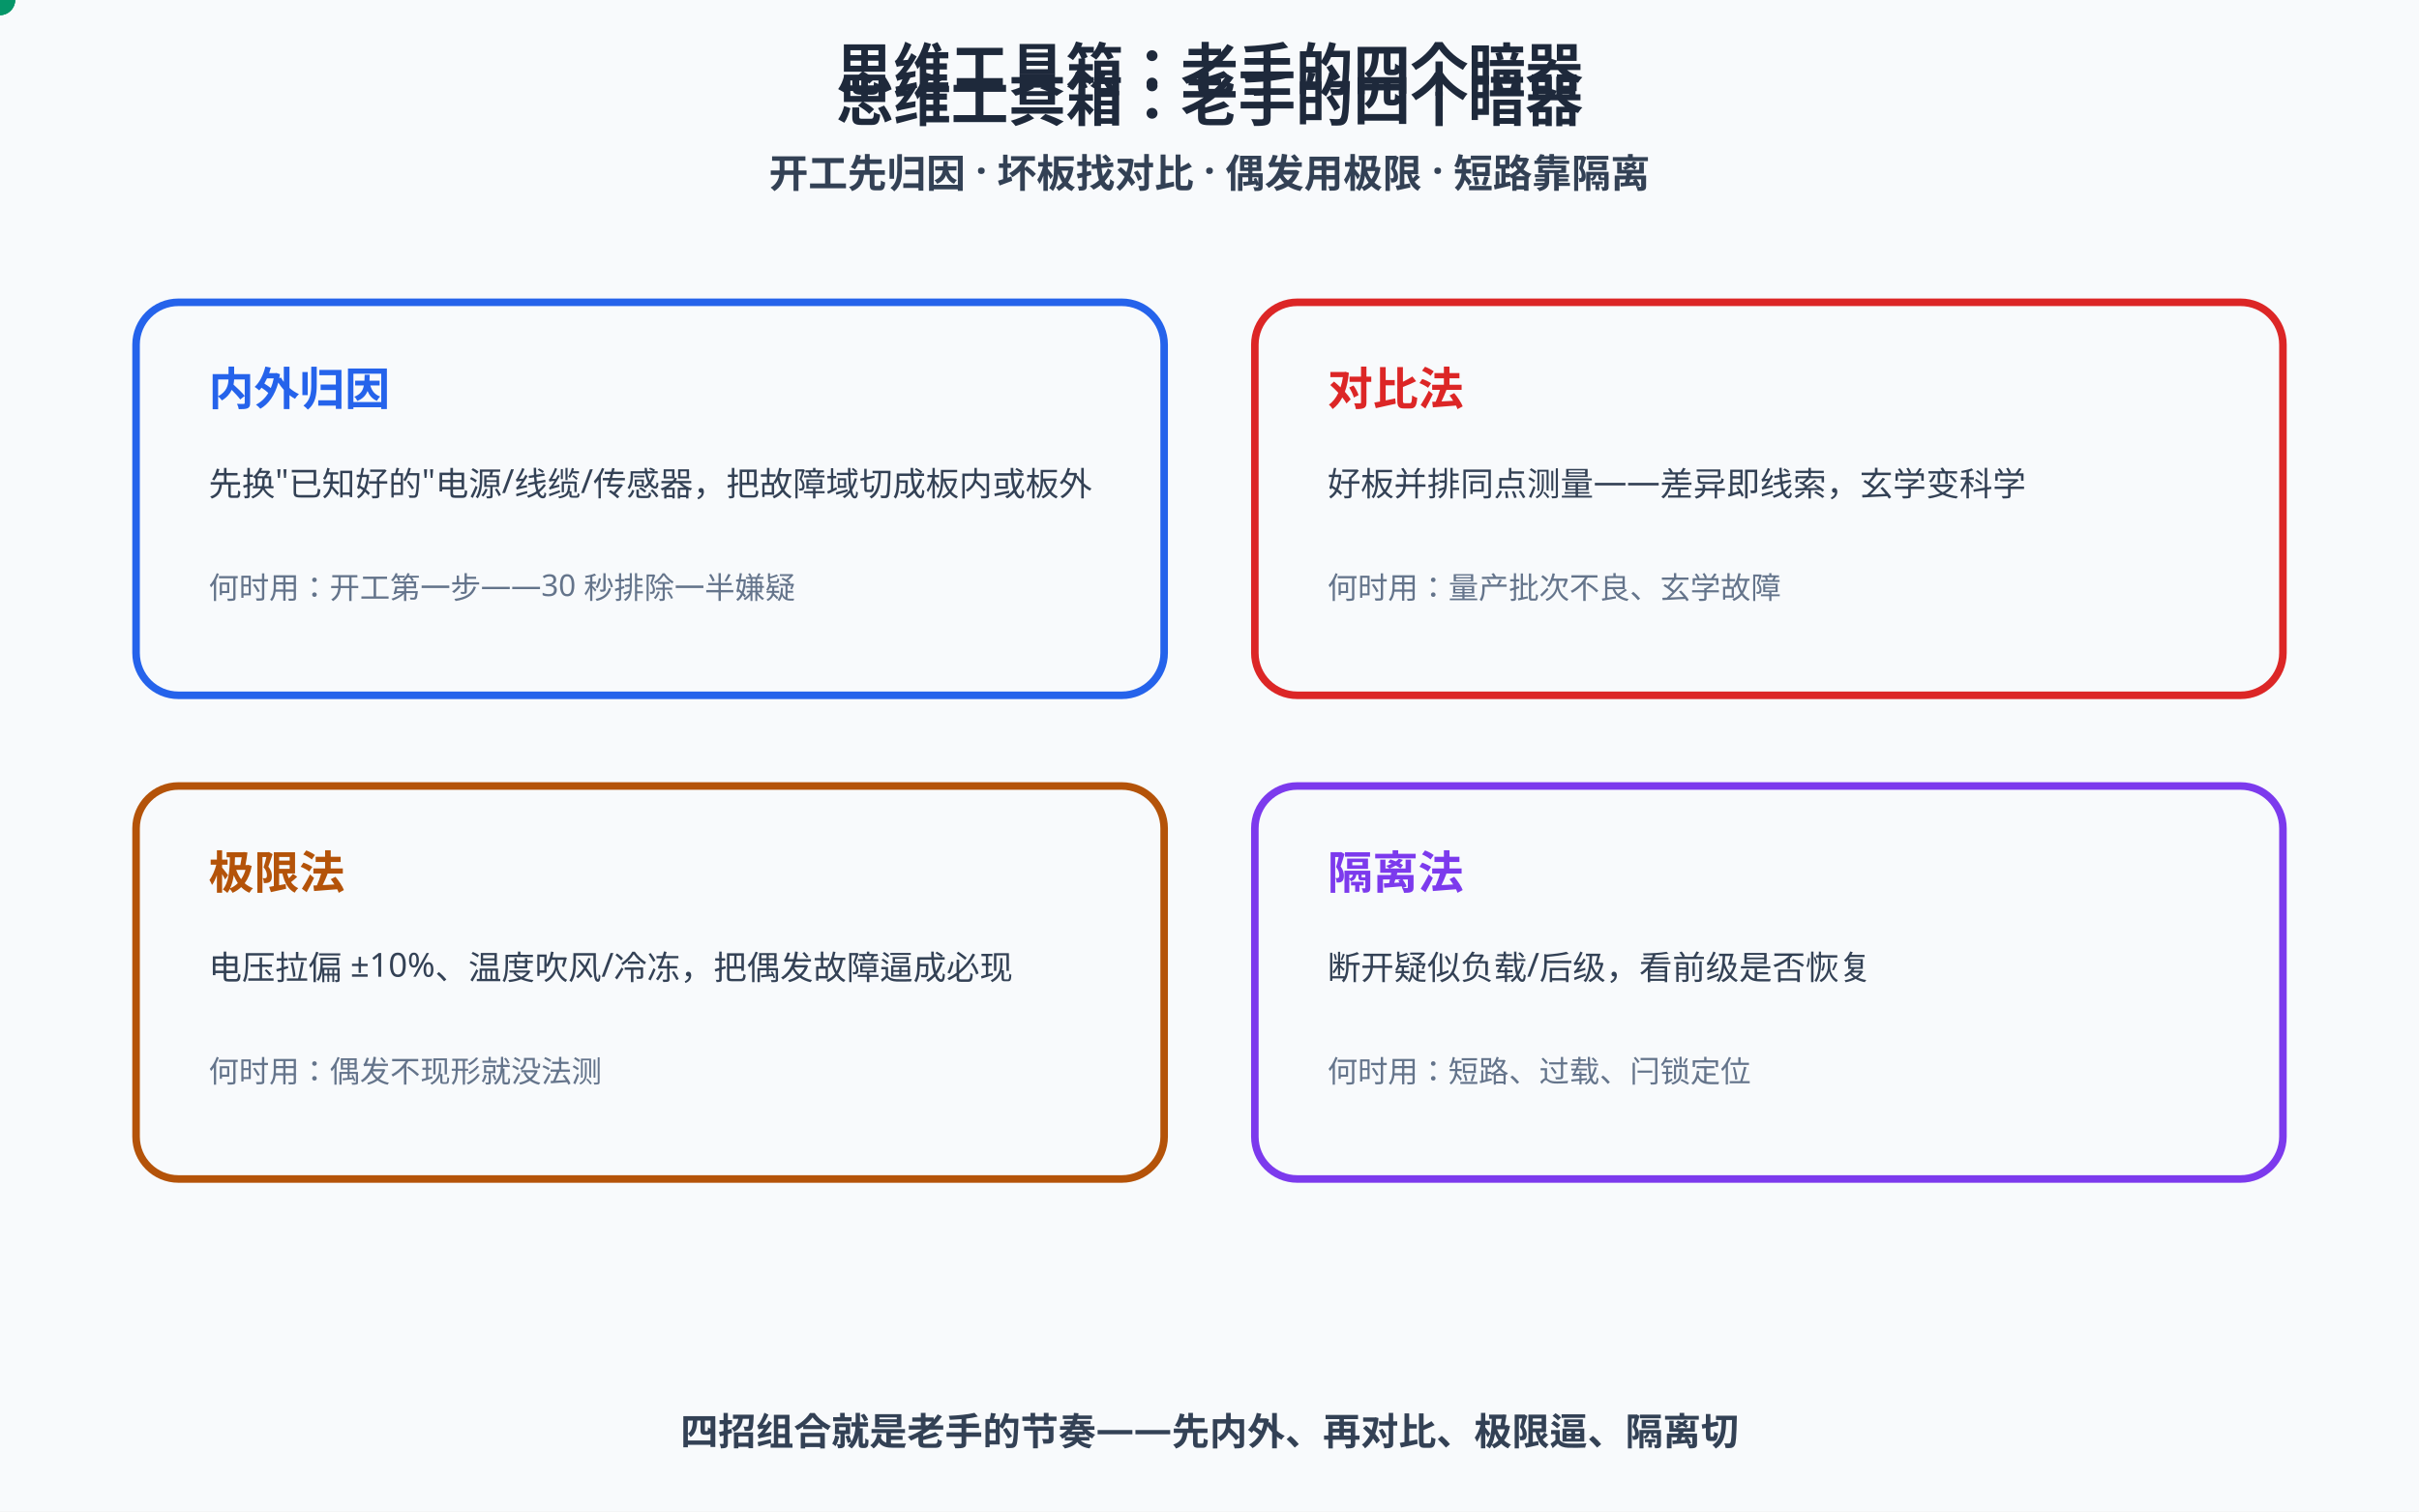
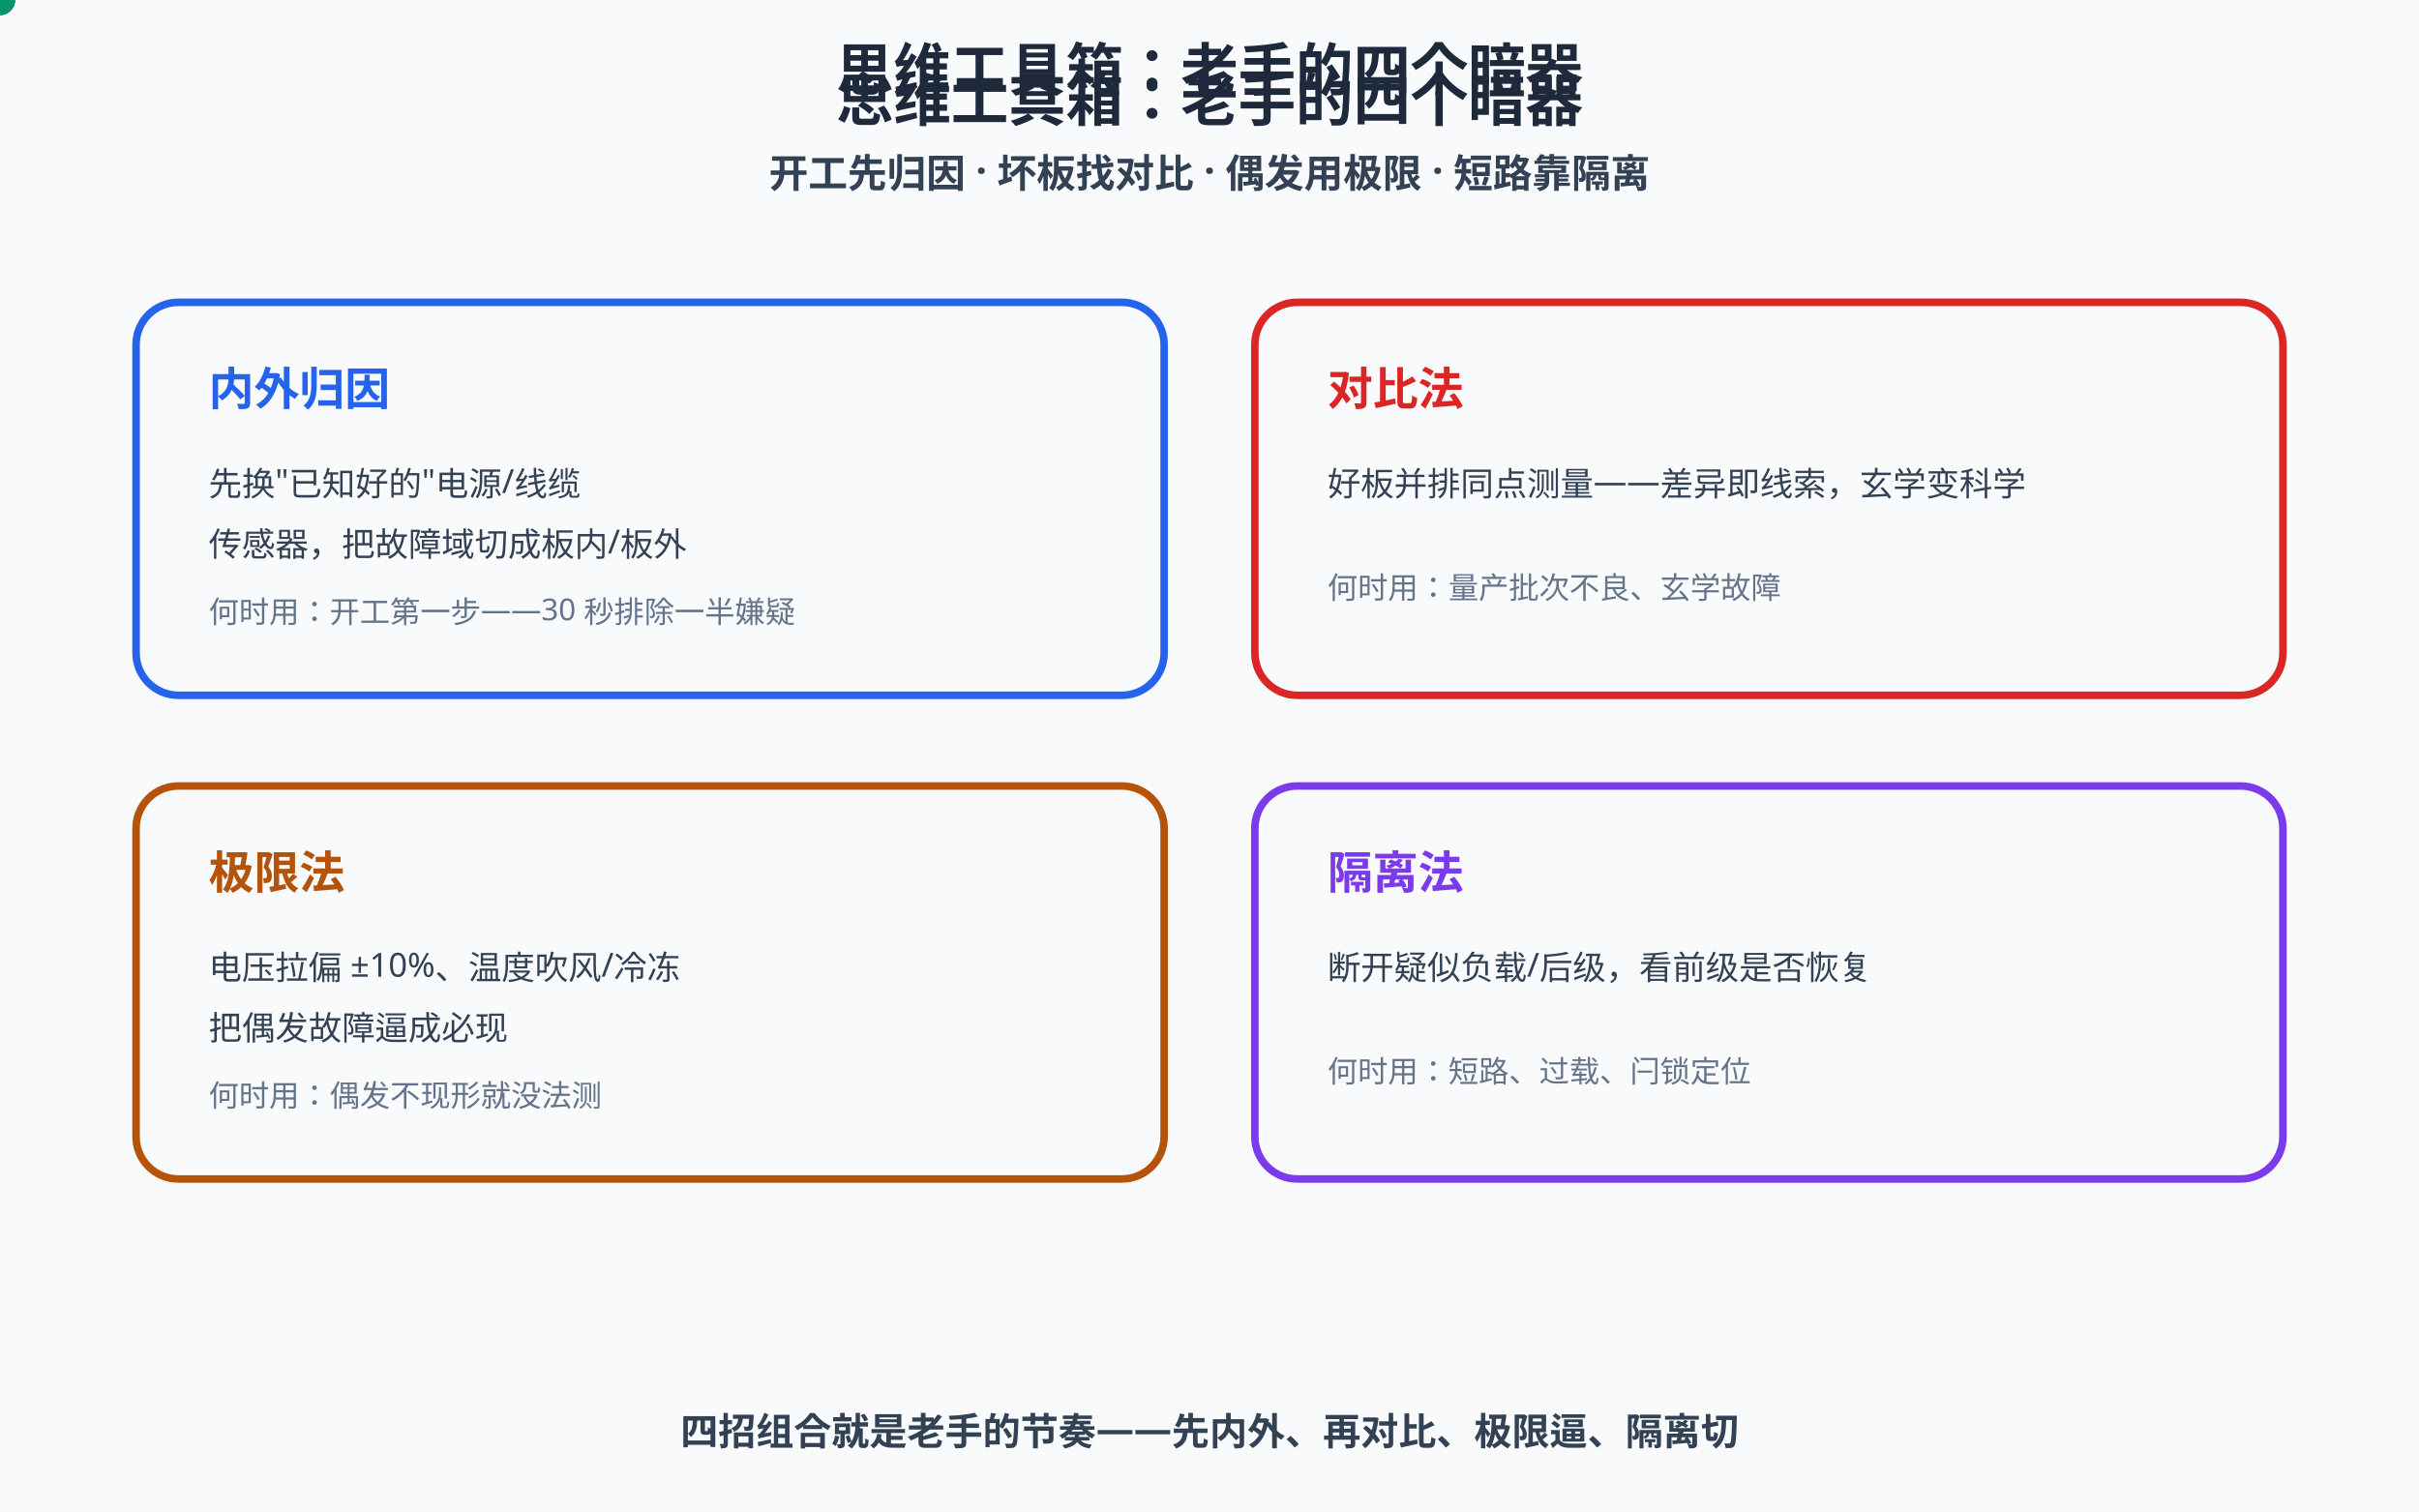
<svg xmlns="http://www.w3.org/2000/svg" width="800" height="500" viewBox="0 0 800 500">
  <rect width="800" height="500" fill="#f8fafc" />
  <style>
text{font-family:"Segoe UI","Microsoft YaHei",sans-serif;}
@media (prefers-color-scheme: dark){
rect[fill="#f8fafc"]{fill:#0f172a}
[fill="#1e293b"]{fill:#f1f5f9}[stroke="#1e293b"]{stroke:#f1f5f9}
[fill="#334155"]{fill:#e2e8f0}[stroke="#334155"]{stroke:#e2e8f0}
[fill="#475569"]{fill:#cbd5e1}[stroke="#475569"]{stroke:#cbd5e1}
[fill="#64748b"]{fill:#94a3b8}[stroke="#64748b"]{stroke:#94a3b8}
[fill="#dbeafe"]{fill:#1e3a8a}[fill="#eff6ff"]{fill:#172554}
[fill="#1d4ed8"]{fill:#60a5fa}[fill="#2563eb"]{fill:#60a5fa}[fill="#3b82f6"]{fill:#60a5fa}
[fill="#ecfdf5"]{fill:#022c22}[fill="#059669"]{fill:#34d399}[fill="#065f46"]{fill:#6ee7b7}[fill="#10b981"]{fill:#34d399}
[fill="#fffbeb"]{fill:#451a03}[fill="#b45309"]{fill:#fcd34d}[fill="#92400e"]{fill:#fcd34d}[fill="#f59e0b"]{fill:#fbbf24}
[fill="#fef2f2"]{fill:#450a0a}[fill="#dc2626"]{fill:#f87171}[fill="#991b1b"]{fill:#fca5a5}
[fill="#cbd5e1"]{fill:#334155}[stroke="#cbd5e1"]{stroke:#475569}
[fill="#ffffff"]{fill:#0f172a}[fill="#94a3b8"]{fill:#64748b}[stroke="#94a3b8"]{stroke:#64748b}
[fill="#7c3aed"]{fill:#a78bfa}[stroke="#7c3aed"]{stroke:#a78bfa}
}
</style>
  <text x="400" y="30" text-anchor="middle" font-size="19" font-weight="bold" fill="#1e293b">思维工具箱：老手的四个暗器</text>
  <text x="400" y="40" text-anchor="middle" font-size="19" font-weight="bold" fill="#1e293b">思维工具箱：老手的四个暗器</text>
  <text x="400" y="62" text-anchor="middle" font-size="13" font-weight="bold" fill="#334155">开工先归因 · 坏板找对比 · 偶发用极限 · 短路靠隔离</text>
  <rect x="45" y="100" width="340" height="130" rx="14" fill="#f8fafc" stroke="#2563eb" stroke-width="2.5" />
  <text x="69" y="134" font-size="15" font-weight="bold" fill="#2563eb">内外归因</text>
-   <text x="69" y="164" font-size="11" fill="#334155">先换"已知好的"电源/线缆/传感器，把故障域切成板内或板外</text>
-   <text x="69" y="198" font-size="10" fill="#64748b">何时用：开工第一步——30 秒排除一半嫌疑</text>
+   <text x="69" y="164" font-size="11" fill="#334155">先换"已知好的"电源/线缆</text>
+   <text x="69" y="184" font-size="11" fill="#334155">传感器，把故障域切成板内/板外</text>
+   <text x="69" y="206" font-size="10" fill="#64748b">何时用：开工第一步——30 秒排除一半嫌疑</text>
  <rect x="415" y="100" width="340" height="130" rx="14" fill="#f8fafc" stroke="#dc2626" stroke-width="2.5" />
  <text x="439" y="134" font-size="15" font-weight="bold" fill="#dc2626">对比法</text>
  <text x="439" y="164" font-size="11" fill="#334155">好板并排同点测量——差异即线索，玄学变科学</text>
  <text x="439" y="198" font-size="10" fill="#64748b">何时用：量产批次不良、玄学故障</text>
  <rect x="45" y="260" width="340" height="130" rx="14" fill="#f8fafc" stroke="#b45309" stroke-width="2.5" />
  <text x="69" y="294" font-size="15" font-weight="bold" fill="#b45309">极限法</text>
-   <text x="69" y="324" font-size="11" fill="#334155">电压拉偏 ±10%、温度吹风/冷冻，把偶发故障逼成必现</text>
-   <text x="69" y="358" font-size="10" fill="#64748b">何时用：偶发不现形就没法测</text>
+   <text x="69" y="324" font-size="11" fill="#334155">电压拉偏 ±10%、温度吹风/冷冻</text>
+   <text x="69" y="344" font-size="11" fill="#334155">把偶发故障逼成必现</text>
+   <text x="69" y="366" font-size="10" fill="#64748b">何时用：偶发不现形就没法测</text>
  <rect x="415" y="260" width="340" height="130" rx="14" fill="#f8fafc" stroke="#7c3aed" stroke-width="2.5" />
  <text x="439" y="294" font-size="15" font-weight="bold" fill="#7c3aed">隔离法</text>
  <text x="439" y="324" font-size="11" fill="#334155">断开疑似负载/后级，看前级是否恢复</text>
  <text x="439" y="358" font-size="10" fill="#64748b">何时用：短路、过载、闩锁定位</text>
  <circle r="5" fill="#059669">
    <animateMotion dur="12s" begin="-0.50s" repeatCount="indefinite" path="M60,105 H740 V385 H60 V105" />
  </circle>
  <circle r="5" fill="#059669">
    <animateMotion dur="12s" begin="3.50s" repeatCount="indefinite" path="M60,105 H740 V385 H60 V105" />
  </circle>
  <circle r="5" fill="#059669">
    <animateMotion dur="12s" begin="7.50s" repeatCount="indefinite" path="M60,105 H740 V385 H60 V105" />
  </circle>
  <text x="400" y="478" text-anchor="middle" font-size="12.5" font-weight="bold" fill="#334155">四招组合就是老手的节奏——先内外、再对比、极限逼、隔离切</text>
  <text x="400" y="445" text-anchor="middle" font-size="14.5" font-weight="bold" fill="#2563eb" opacity="0">① 内外归因：先换已知好的电源/线缆/传感器——30 秒排除一半嫌疑<animate attributeName="opacity" values="0;0;1;1;0;0" keyTimes="0;0.00;0.02;0.25;0.27;1" dur="12s" repeatCount="indefinite" />
  </text>
  <text x="400" y="445" text-anchor="middle" font-size="14.5" font-weight="bold" fill="#dc2626" opacity="0">② 对比法：好板并排同点测——差异即线索，玄学变科学<animate attributeName="opacity" values="0;0;1;1;0;0" keyTimes="0;0.25;0.27;0.50;0.52;1" dur="12s" repeatCount="indefinite" />
  </text>
  <text x="400" y="445" text-anchor="middle" font-size="14.5" font-weight="bold" fill="#b45309" opacity="0">③ 极限法：电压拉偏 ±10%、温度吹风冷冻——把偶发故障逼成必现<animate attributeName="opacity" values="0;0;1;1;0;0" keyTimes="0;0.50;0.52;0.75;0.77;1" dur="12s" repeatCount="indefinite" />
  </text>
  <text x="400" y="445" text-anchor="middle" font-size="14.5" font-weight="bold" fill="#7c3aed" opacity="0">④ 隔离法：断开疑似负载/后级，看前级恢复——短路、闩锁现形<animate attributeName="opacity" values="0;0;1;1" keyTimes="0;0.75;0.77;1" dur="12s" repeatCount="indefinite" />
  </text>
</svg>
